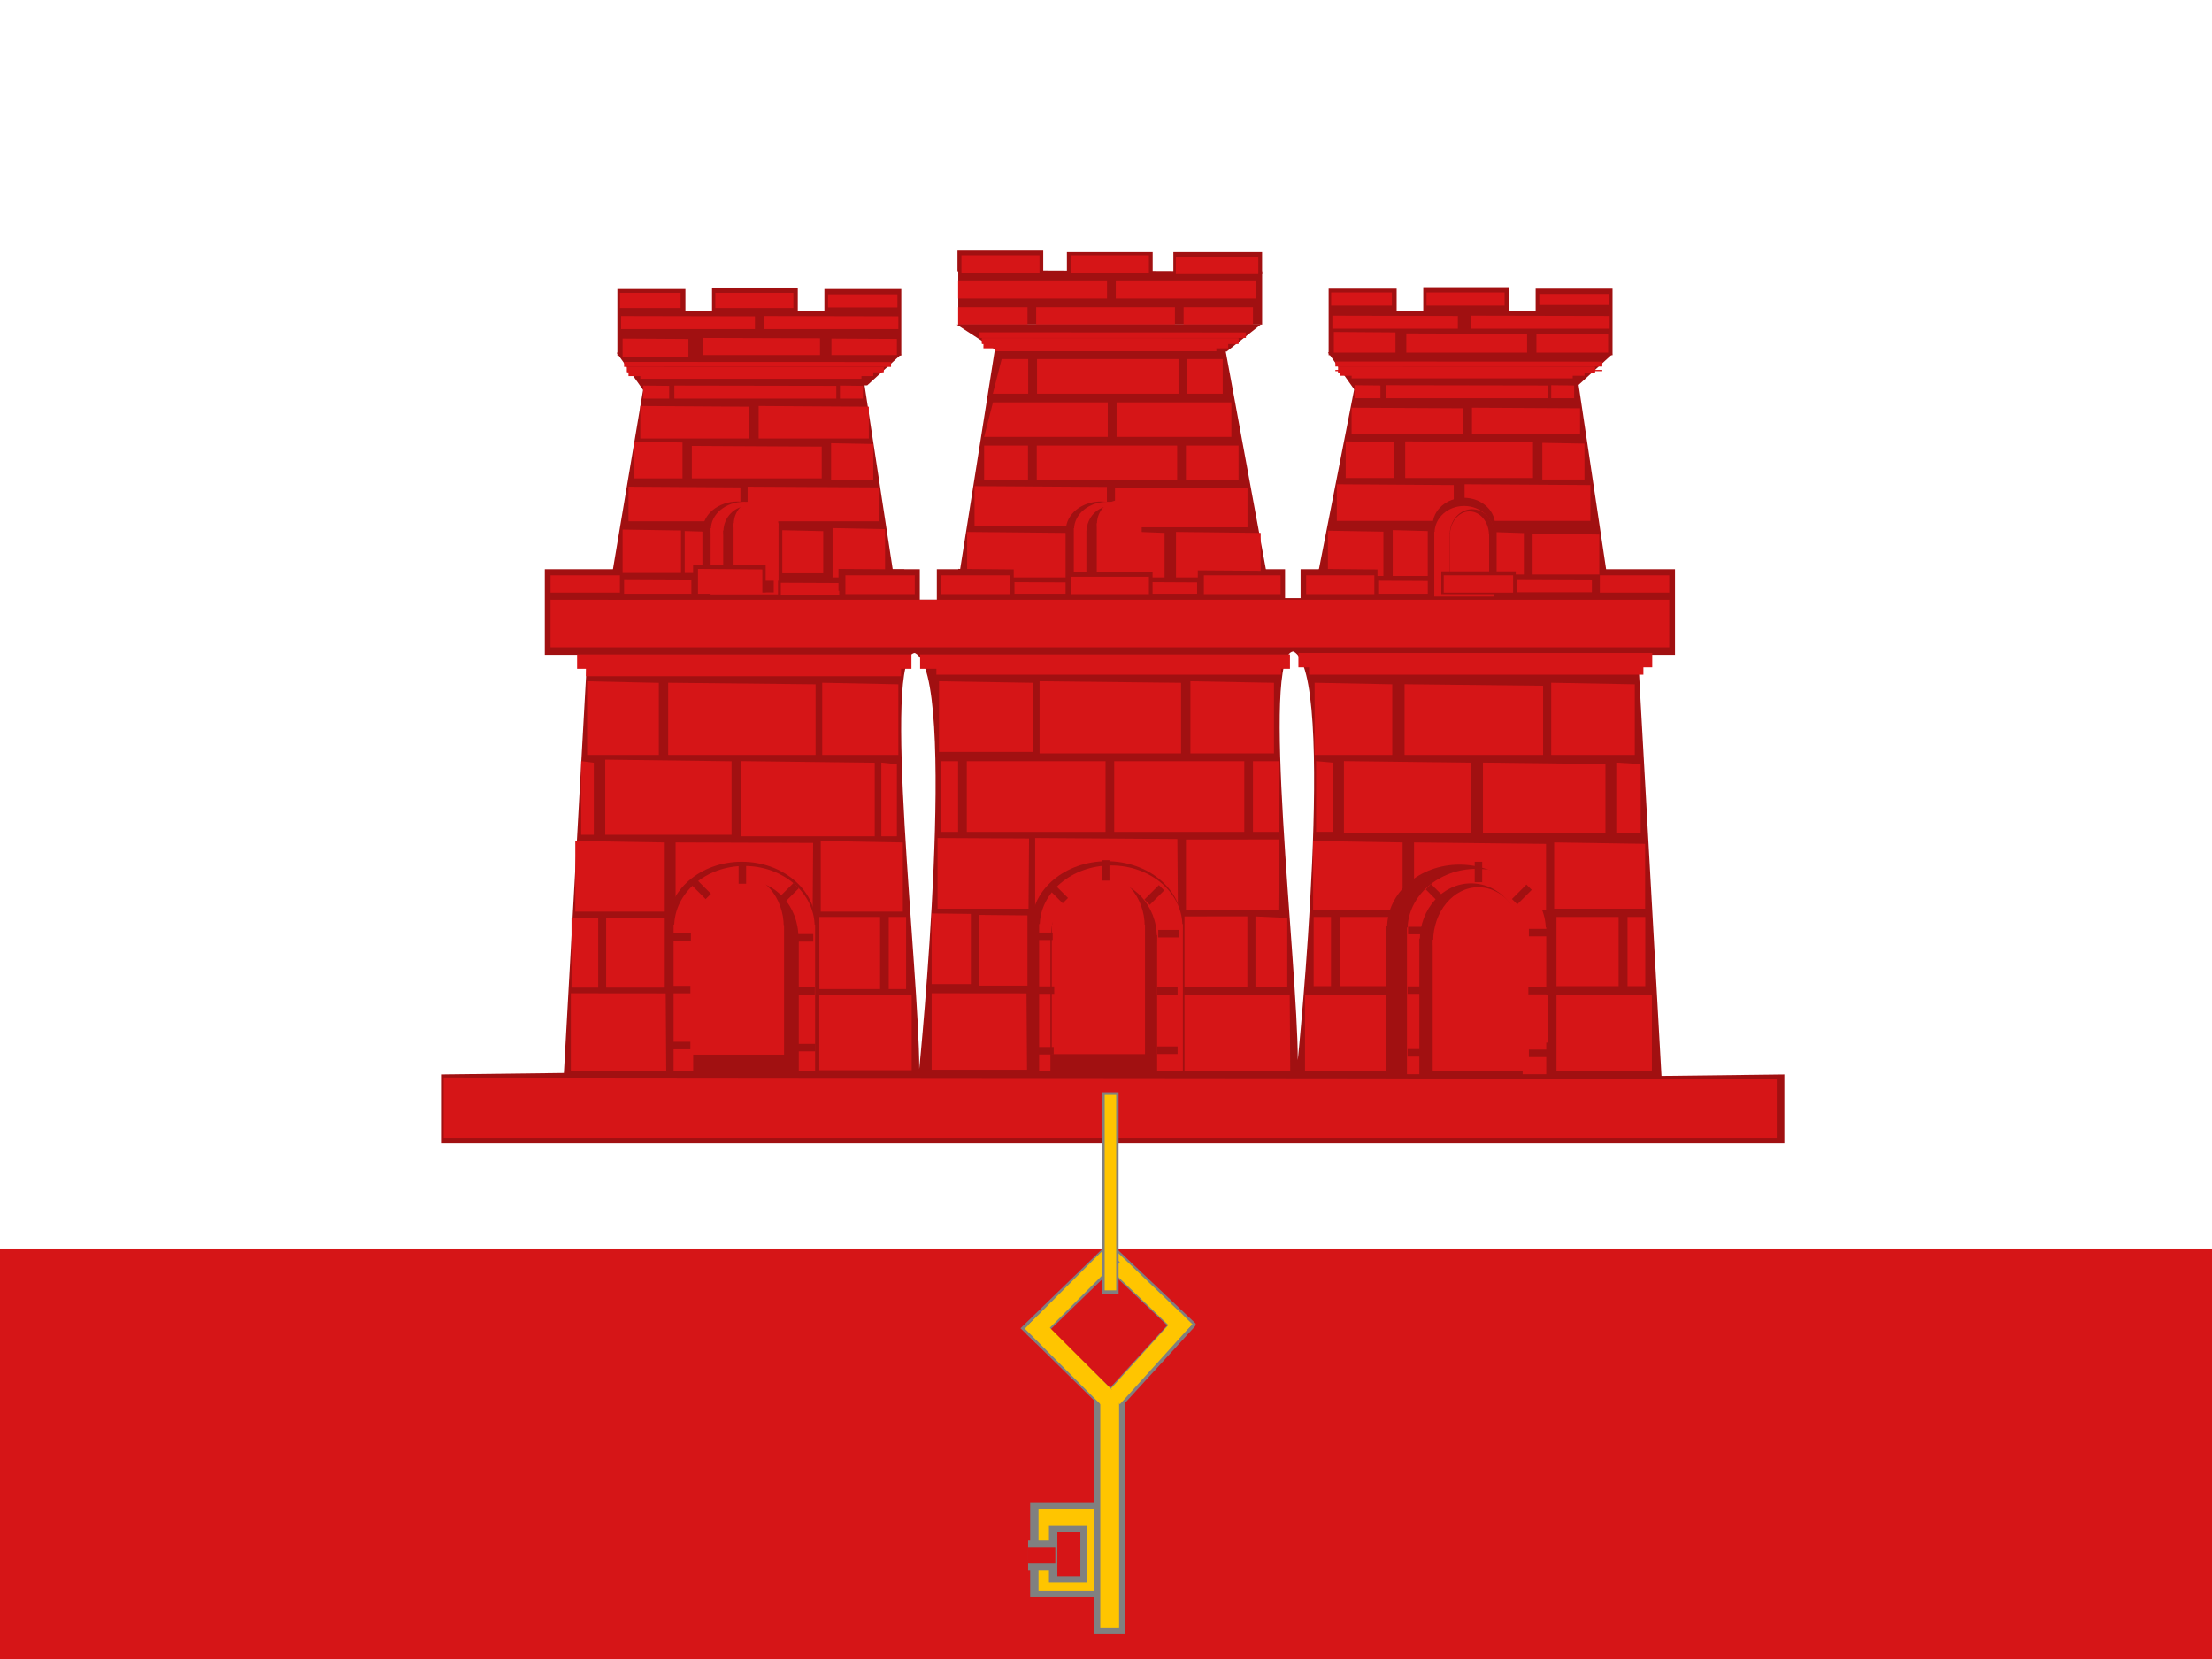
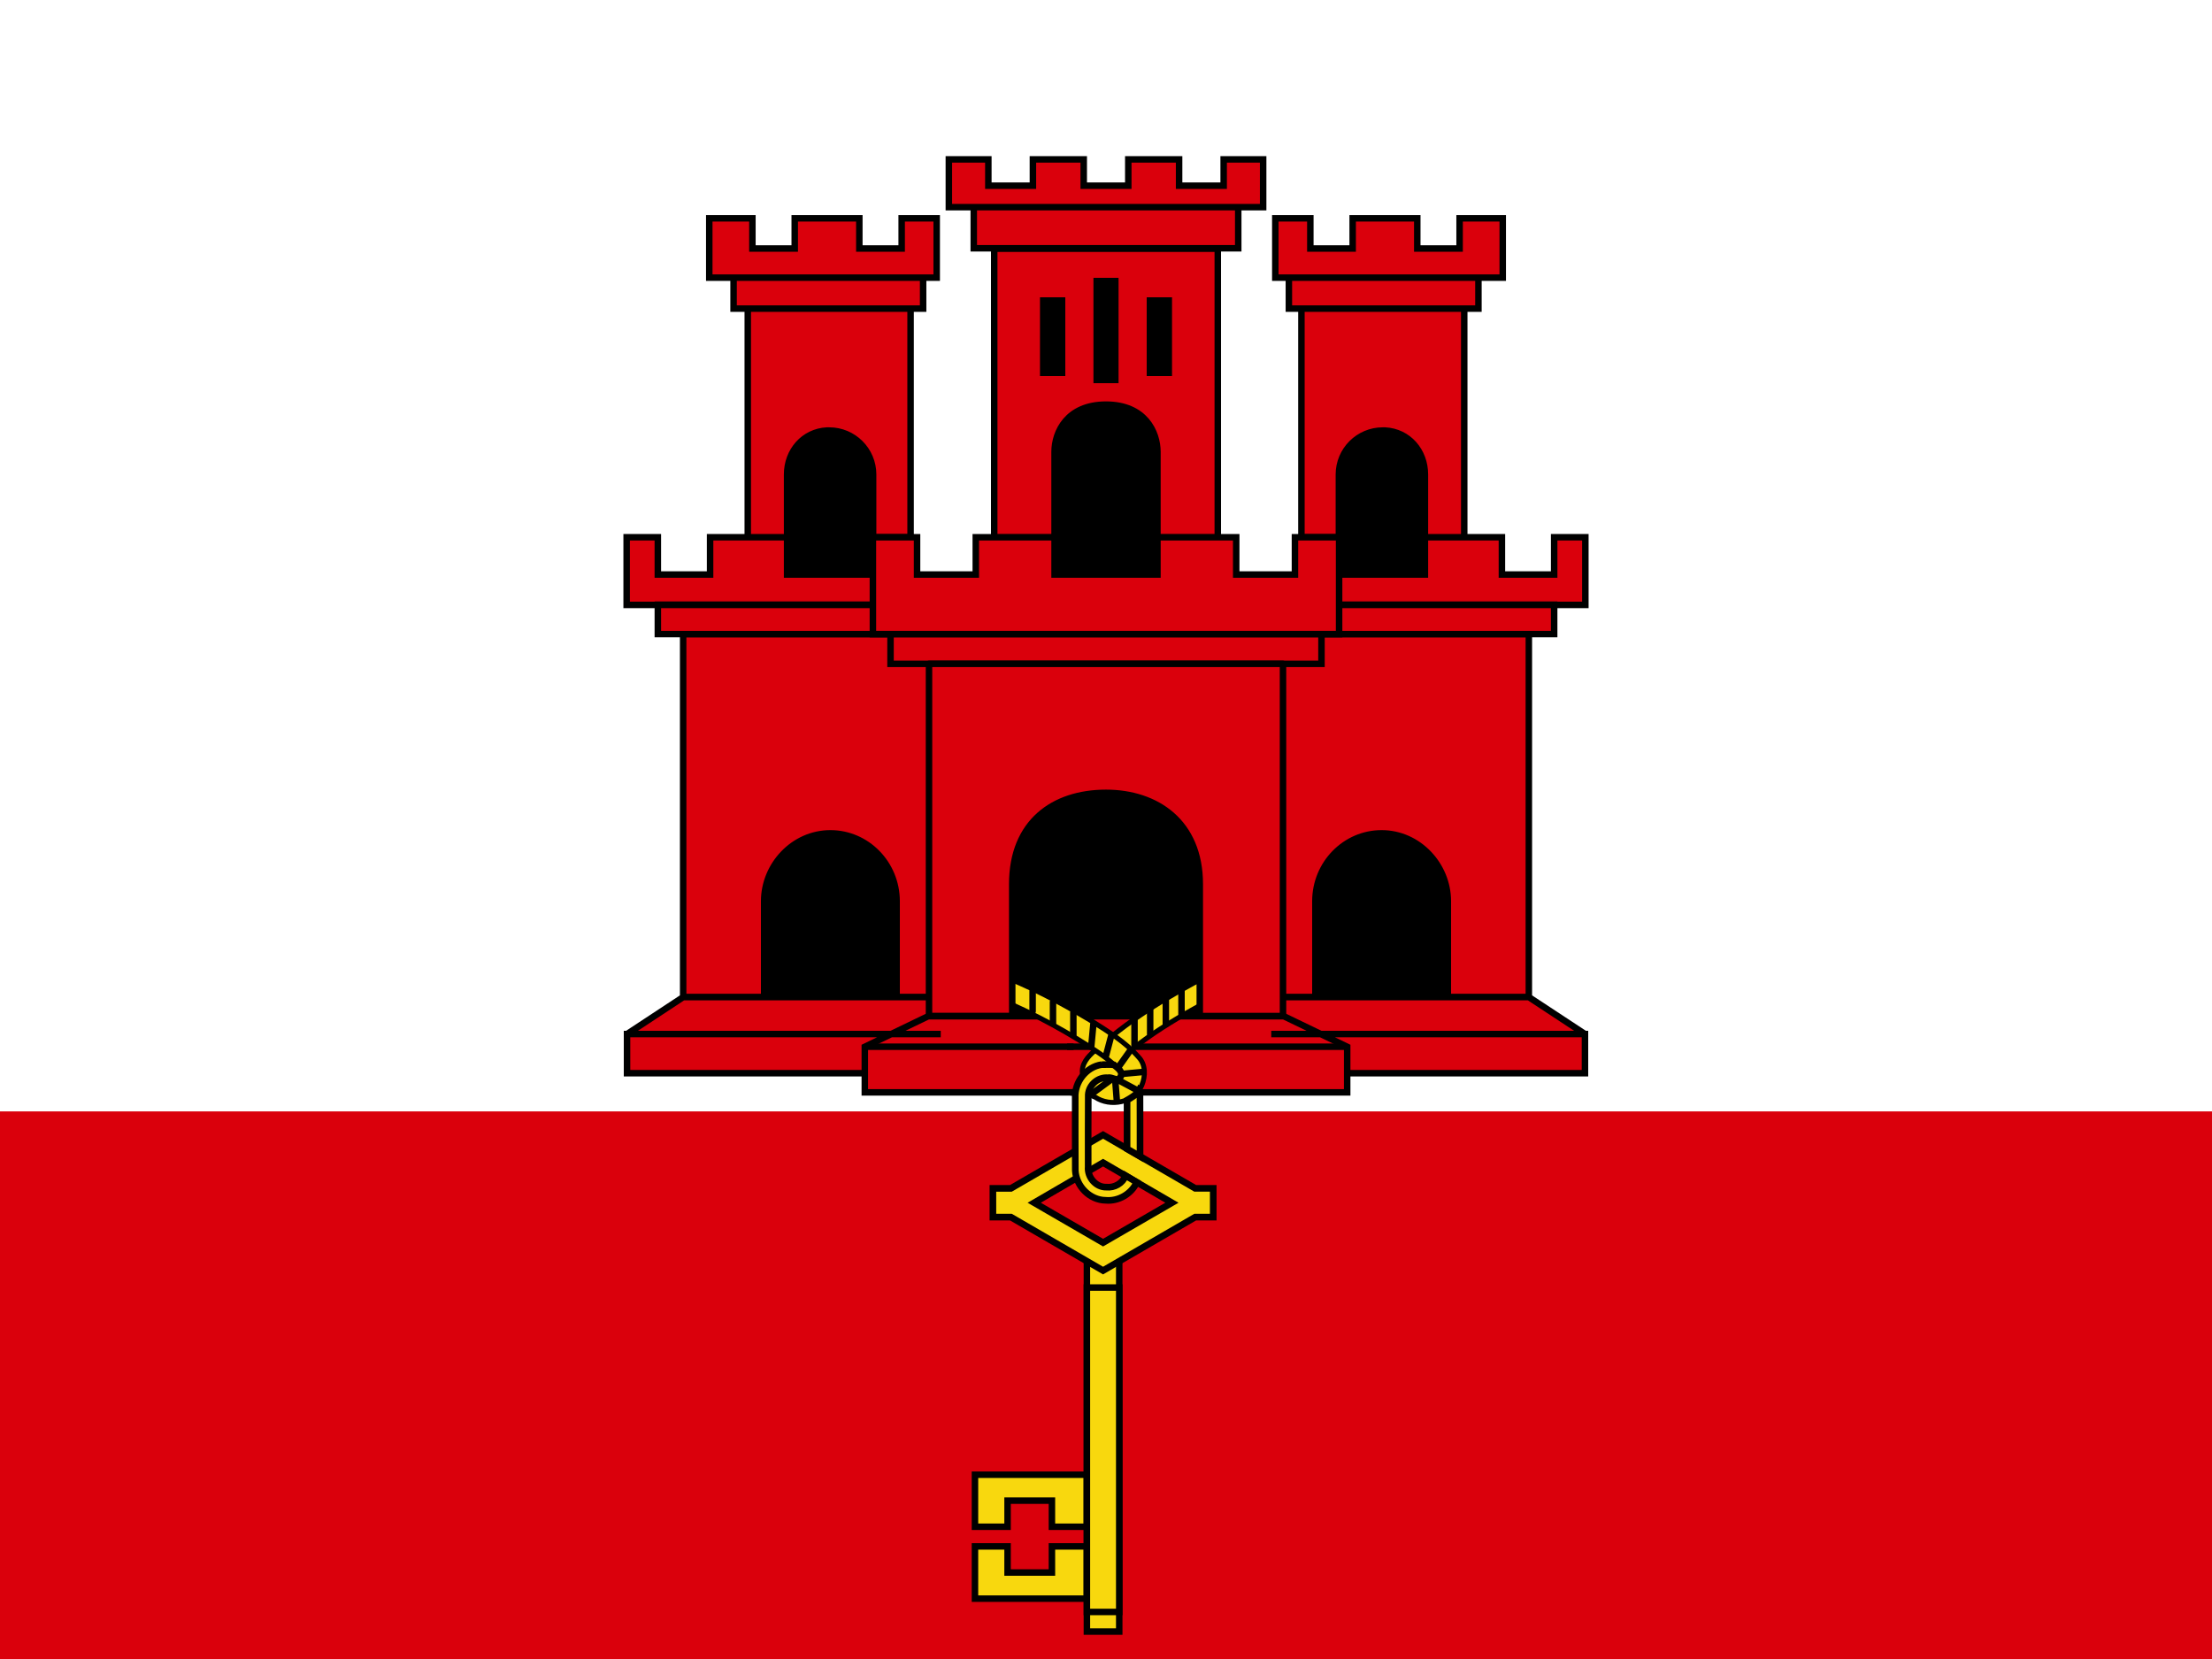
- <svg xmlns="http://www.w3.org/2000/svg" height="480" width="640">
-   <defs>
-     <clipPath id="a">
-       <path fill-opacity=".67" d="M-85.24 0h682.67v512H-85.24z" />
-     </clipPath>
-   </defs>
-   <g clip-path="url(#a)" transform="matrix(.94 0 0 .94 79.91 0)">
-     <path fill-rule="evenodd" fill="#fff" d="M-254.55 0h1021.8v510.88h-1021.8z" />
-     <path d="M405.2 175.1zm-71.913-62.795l-12.743 64.988 88.98-.91-9.56-64.07" fill="#a11011" />
-     <path fill-rule="evenodd" fill="#a11011" d="M276.15 77.584h27.31v6.827h-27.31zM243.38 77.584h26.398v6.827H243.38zM209.7 77.13h26.398v6.37H209.7z" />
-     <path d="M301.84 99.56zm-91.904-16.392v16.75h93.536V83.525l-93.536-.358M221.33 106.84l-10.926 69.082 94.438.458-12.743-69.082m2.96 66.43z" fill="#a11011" />
-     <path fill-rule="evenodd" fill="#d61517" d="M-256 384.54H768.2V512H-256z" />
-     <path fill-rule="evenodd" fill="#a11011" d="M82.674 175.2h347.88v26.356H82.674z" />
-     <path d="M95.91 198.65l-7.36 131.63-37.822.455v21.157h413.49v-21.157l-37.822.455-7.357-131.92-323.12-.628z" fill="#a11011" />
-     <path fill="#d61517" d="M204.56 234.3v21.755h5.338V234.3h-5.338m8.008 0v21.755h42.707V234.3h-42.707m45.377 0v21.755h40.038V234.3h-40.038m42.707 0v21.755h8.007V234.3h-8.008zM366.97 256.01zm-38.317-21.736v22.21h38.997v-21.736l-38.997-.475M316.67 306.19v23.548h29.36V306.19h-29.36m32.03 0v14.718h5.34V306.19h-5.34m37.37 0v14.718h5.338V306.19h-5.338m8.008 0v23.548h29.36V306.19h-29.36zM319.33 282.23v21.3h5.338v-21.3h-5.338m8.008 0v21.3h18.684v-21.3h-18.684zM394.07 282.23v21.3h19.135v-21.3H394.07m21.87 0v21.3h5.466v-21.3h-5.467zM317.91 201.89v5.78h102.92v-5.78H317.91zM101.56 282.68v21.3h18.04v-21.3h-18.04zM167.19 282.23v22.21h18.684v-22.21H167.19m21.354 0v22.21h5.338v-22.21h-5.338zM203.21 202.35v5.325h106.1v-5.325h-106.1zM95.343 202.81v5.325h97.002v-5.325H95.343z" />
-     <path d="M313.08 200.53c-10.186.754 1.348 96.04 1.367 125.75 0 0 12.182-119.51-1.367-125.75z" fill="#fff" />
-     <path fill="#d61517" d="M84.444 184.62v14.61h344.33v-14.61H84.444z" />
-     <path d="M196.57 200.98c-10.186.767 1.348 97.777 1.367 128.03 0 0 12.182-121.67-1.367-128.03z" fill="#fff" />
-     <path d="M90.9 282.68v21.3h8.217v-21.3H90.9zM90.693 305.73v24.03h29.36l-.16-24-29.2-.03m28.85 23.517zM454.7 349.85zM51.55 331.678v18.57h410.32v-18.173l-410.32-.397M167.16 306.19v23.226h28.45v-23.203l-28.45-.023m27.954 22.73zM201.75 305.73v23.548h29.36l-.16-23.52-29.2-.028m28.85 23.045zM279.58 306.19v23.548h32.547l-.16-23.52-32.388-.028m31.978 23.045zM139.48 256.45zm-38.208-22.626v23.12h38.887V234.32l-38.888-.495M97.684 256.46zm-3.806-22.18v22.664h3.874v-22.18l-3.874-.485M183.51 256.9zm-40.476-22.626v23.12h41.195V234.77l-41.196-.495M190.97 256.91zm-4.7-22.18v22.664h4.783v-22.18l-4.783-.485M346.23 279.7zm-27.06-20.845v21.3h27.54V259.31l-27.54-.455M420.87 279.26zm-27.507-19.954v20.39h27.996v-19.954l-27.997-.436M390.15 279.71zm-39.92-20.4v20.846h40.63v-20.4l-40.63-.445" fill="#d61517" />
-     <path d="M315.23 183.92zm-4.7-9.264v9.466h4.783v-9.264l-4.783-.202" fill="#fff" />
-     <path d="M325.23 255.57zm-5.147-21.29v21.755h5.238v-21.29l-5.237-.465M408.49 256.02zm-37.052-21.29v21.755h37.71v-21.29l-37.71-.465M419.86 256.02zm-7.383-21.29v21.755h7.514v-21.29l-7.513-.465M343.11 231.89zm-23.482-21.736v22.21h23.9v-21.736l-23.9-.475M389.21 231.9zm-41.894-21.29v21.755h42.64v-21.29l-42.64-.465M417.72 231.89zm-25.27-21.736v22.21h25.72v-21.736l-25.72-.475M201.75 281.15v21.755h12.066v-21.61l-12.066-.145m11.855 21.29zM216.31 281.61v21.755h14.93v-21.61l-14.93-.145m14.67 21.29zM279.58 282.07v21.755h19.348V282.05l-19.348.02m19.01 21.29zM311.04 303.36zm-9.62-21.29v21.755h9.79v-21.29l-9.79-.465M92.612 201.44v4.415h102.92v-4.415H92.612zM198.2 201.44v4.415h113.84v-4.415H198.2zM314.64 200.98v4.415h108.91v-4.415H314.64zM119.12 280.14zm-27.06-21.29v21.755h27.54v-21.29l-27.54-.465M192.44 280.14zm-24.824-21.29v21.755h25.265v-21.29l-25.264-.465M122.93 259.31v21.755h42.183l.16-21.61-42.343-.145m41.447 21.29zM203.57 257.94v21.755h27.996l.16-21.61-28.156-.145m27.507 21.29zM276.77 279.23zm-43.16-21.29v21.755h43.927l-.16-21.45-43.766-.306M280.03 258.4v21.755h28.45l.16-21.774-28.61.02m27.954 21.29zM232.42 230.99zm-28.402-21.29v21.755h28.906v-21.29l-28.906-.465M277.76 231.43zm-42.79-21.736v22.21h43.55v-21.736l-43.55-.475M306.67 231.43zm-25.27-21.736v22.21h25.72v-21.736l-25.72-.475" fill="#d61517" />
-     <path d="M186.73 182.38zM113 119.585l-10.926 64.988 88.98-.91-10.015-65.438" fill="#a11011" />
-     <path fill="#d61517" d="M220.62 123.84l-2.718 10.65h38.052v-10.65H220.62m38.052 0v10.65h35.334v-10.65h-35.334zM217.9 137.15v10.65h13.503v-10.65H217.9m16.204 0v10.65h43.21v-10.65h-43.21m45.91 0v10.65h16.204v-10.65h-16.204zM223.3 110.53l-2.722 10.65h10.887v-10.65H223.3m10.887 0v10.65h43.548v-10.65h-43.548m46.27 0v10.65h10.886v-10.65h-10.887zM209.9 86.565v5.325h45.832v-5.325H209.9m48.528 0v5.325h43.136v-5.325h-43.136zM209.9 94.553v5.325h21.354v-5.325H209.9m24.023 0v5.325h42.707v-5.325h-42.707m45.377 0v5.325h21.354v-5.325H279.3zM244.6 78.578v5.325h24.023v-5.325H244.6zM84.444 177.09v5.325h21.354v-5.325H84.444zM407.42 177.09v5.325h21.354v-5.325H407.42zM127.43 182.66zm-20.352-4.364v4.46h20.714v-4.365l-20.714-.094M172.99 183.13zm-17.67-3.735v3.817h17.984v-3.735l-17.983-.08" />
-     <path d="M203.25 184.34zm-5.147-10.6v10.832h5.238v-10.6l-5.237-.232" fill="#fff" />
-     <path d="M124.29 176.09zm-17.67-13.088v13.374h17.984v-13.088l-17.983-.286M134.91 176.1zm-9.172-12.643v12.92h9.335v-12.644l-9.335-.276M187.13 177.42zm-15.88-14.87v15.195h16.162v-14.87l-16.162-.325M168.16 176.18zm-12.38-12.98v13.264h12.6v-12.98l-12.6-.284" fill="#d61517" />
-     <path d="M192.98 181.7zm-19.905-6.591v6.734h20.258v-6.591l-20.258-.144M295.06 173.73zm-74.187-66.43l-11.383-7.384h93.534l-10.47 8.293" fill="#a11011" />
-     <path fill="#d61517" d="M210.92 78.578v5.325h24.023v-5.325H210.92zM276.91 79.033v5.325h25.388v-5.325H276.91z" />
-     <g fill="#d61517">
-       <path d="M288.207 108.076zm-66.875-1.692v1.73h68.05v-1.693l-68.05-.036" />
-       <path d="M291.718 107.166zm-74.03-1.692v1.73h75.332v-1.693l-75.333-.036" />
-       <path d="M294.834 105.8zm-77.61-1.692v1.73h78.974v-1.693l-78.974-.037" />
-       <path d="M294.834 105.8zm-77.61-1.692v1.73h78.974v-1.693l-78.974-.037M297.067 103.98zm-80.74-1.693v1.73h82.16v-1.693l-82.16-.037" />
+ <svg xmlns="http://www.w3.org/2000/svg" xmlns:xlink="http://www.w3.org/1999/xlink" height="480" width="640">
+   <path fill="#da000c" d="M0 0h640v480H0z" />
+   <path fill="#fff" d="M0 0h640v321.563H0z" />
+   <g transform="translate(-160) scale(1.875)" stroke="#000">
+     <g id="a" fill="#da000c" stroke-linecap="square">
+       <path fill="#000" stroke="none" d="M196.57 116.303h64v43.993h-64z" />
+       <path d="M229.82 153.865h-39.07l-8.66 5.7v6.04h47.73M213.47 128.594c5.624 0 10.218 4.69 10.218 10.47v14.78h7.343v-56h-40.28v56h12.5v-14.78c0-5.555 4.515-10.47 10.22-10.47z" />
+       <path fill="#000" stroke="none" d="M204.528 59.962h18.523v33.96H204.53z" />
+       <path d="M223 88.656h-16.21v-5.75h-11.884v5.75h-8.062v-5.75h-4.813v10.438H223m-36.156-.038h34.97v4.538h-34.97zM200.72 47.625v35.28h6.07V73.22c0-3.63 2.563-6.6 6.148-6.782.115-.006.226 0 .343 0a6.78 6.78 0 0 1 6.782 6.78v9.688h5.782v-35.28zM198.53 42.844v4.78h29.25v-4.78zM194.78 33.688v9.156h35.095v-9.157h-5.406v4.657h-6.532v-4.657h-9.97v4.657h-6.53v-4.657zM182.09 159.564H230M261 156.813h-32.438l-9.78 4.718v7.032H261" />
+       <path d="M218.77 161.52H262" stroke-linecap="butt" />
    </g>
-     <path d="M243.12 182.68zm-15.88-3.474v3.55h16.162v-3.474l-16.162-.076M283.21 182.68zm-13.644-3.474v3.55h13.887v-3.474l-13.887-.076M117.39 231.88zM95.696 209.7v22.664h22.08v-22.18l-22.08-.485M242.86 177.45zm-30.19-13.718v14.018h30.727v-13.718l-30.727-.3M302.57 177.45zm-25.61-13.718v14.018h26.065v-13.718l-26.065-.3M273.31 177.45zm-7.383-13.718v14.018h7.514v-13.718l-7.513-.3" fill="#d61517" />
-     <path d="M226.71 182.14zm-16.774-7.037v7.19h17.072v-7.036l-17.072-.154" fill="#a11011" />
-     <path fill="#d61517" d="M175.2 177.09v5.78h21.354v-5.78H175.2m29.36 0v5.78h21.355v-5.78H204.56z" />
-     <path d="M304.02 182.15zm-20.352-6.591v6.734h20.714v-6.591l-20.714-.144" fill="#a11011" />
-     <path d="M165.23 231.89zm-44.578-21.736v22.21h45.37v-21.736l-45.37-.475M191.1 231.89zm-23.035-21.736v22.21h23.444v-21.736l-23.445-.475M254.98 161.56zm-40.03-11.936v12.197h40.74v-11.935l-40.74-.26M298.21 162.01zm-40.03-11.936v12.197h40.74v-11.935l-40.74-.26" fill="#d61517" />
-     <path fill-rule="evenodd" fill="#a11011" d="M168.74 88.962h23.667v6.827H168.74zM134.15 88.507h26.398v7.737H134.15zM105.02 88.962h20.937v6.827H105.02z" />
-     <path d="M189.57 109.24zm-76.616 10.8l-8.146-11.472 87.616.455-10.497 9.576" fill="#a11011" />
-     <path fill="#d61517" d="M105.8 102.54v5.325h18.684v-5.325H105.8m21.354 0v5.325h42.707v-5.325h-42.706m45.377 0v5.325h18.685v-5.325H172.53zM105.8 90.138v4.68h18.684v-4.68H105.8m29.36 0v4.68h24.024v-4.68H135.16zM169.86 90.593v4.038h21.354v-4.037H169.86z" />
-     <path fill-rule="evenodd" fill="#a11011" d="M105.02 95.79h87.387v13.654H105.02z" />
-     <path d="M142.29 160.22zm-33.845-10.416v10.643h34.446V150.03l-34.445-.226M184.89 160.22zm-39.788-10.416v10.643h40.495V150.03l-40.495-.226M146.64 101.2zm-40.476-3.92v4.006h41.195v-3.92l-41.196-.085M124.8 147.01zm-14.54-11.046v11.287h14.798v-11.045l-14.797-.24M167.22 147.04zm-39.288-9.786v10h39.986v-9.786l-39.986-.214M183.55 147.47zm-12.75-11.046v11.287h12.976v-11.045l-12.976-.24M145.03 134.75zm-32.95-9.786v10h33.536v-9.786l-33.536-.214M181.82 134.75zm-33.32-9.786v10h33.912v-9.786l-33.913-.214M171.53 122.59zm-48.973-3.92v4.006H172.4v-3.92l-49.843-.085M180.46 122.59zm-6.936-3.92v4.006h7.06v-3.92l-7.06-.085M120.82 122.59zm-7.83-3.92v4.006h7.97v-3.92l-7.97-.085M190.79 101.2zm-40.553-3.92v4.006h41.273v-3.92l-41.273-.085M126.53 109.81zm-19.905-5.593v5.715h20.258v-5.592l-20.258-.123M166.76 109.17zm-35.263-5.147v5.26h35.89v-5.148l-35.89-.112M190.7 109.18zm-19.796-4.963v5.07h20.148v-4.96l-20.148-.11" fill="#d61517" />
-     <g fill="#d61517">
-       <path d="M178.967 116.536zm-66.875-1.505v1.54h68.05v-1.506l-68.05-.033" />
-       <path d="M182.478 115.727zm-74.03-1.506v1.54h75.332v-1.506l-75.333-.032" />
-       <path d="M185.594 114.512zm-77.61-1.505v1.538h78.974v-1.505l-78.974-.033" />
-       <path d="M185.594 114.512zm-77.61-1.505v1.538h78.974v-1.505l-78.974-.033M187.827 112.892zm-80.74-1.505v1.538h82.16v-1.505l-82.16-.033" />
+     <use height="100%" width="100%" xlink:href="#a" transform="matrix(-1 0 0 1 512 0)" />
+     <g fill="#f8d80e">
+       <g stroke-linecap="round">
+         <path d="M273.297 150.03c-2.654.884-5.053 2.37-7.47 3.754-3.1 1.83-6.106 3.827-8.903 6.1-.985.648-1.93 1.36-2.69 2.272-1.025.878-2.064 2.055-1.868 3.513.05.642.873-.756 1.414-.824a4.39 4.39 0 0 1 3.142-.47c1.27-1.34 2.91-2.237 4.325-3.407 3.004-2.244 6.236-4.17 9.525-5.962 1.148-.59 2.3-1.186 3.525-1.602l-1-3.375z" stroke-width=".768" />
+         <path d="M260.4 157.39v3.913M262.817 155.685v3.883M265.233 154.18v3.858M267.65 152.694v3.98" />
+         <path d="M238.89 150.156l-1.186 3.313c5.536 2.1 10.808 4.877 15.797 8.06 1.692 1.15 3.468 2.265 4.797 3.845.293.81-.514 1.49-1.314 1.244-.732-.25-1.453-.533-2.226-.005-1.107.503-2.106 2.14-.426 2.69 2.316 1.556 6.083.88 7.196-1.844.58-1.4.618-3.195-.508-4.344-2.063-2.364-4.797-4.008-7.42-5.672-4.69-2.82-9.574-5.374-14.707-7.288z" stroke-width=".768" />
+         <path d="M254.05 158.035l-.313 3.34M256.832 159.74l-.862 3.27M259.804 162.012l-1.808 2.537M260.715 168.18l-2.61-1.4M261.528 165.43l-2.995.28M257.665 169.765l-.205-2.633M256.568 166.756l-2.473 1.822M244.677 152.937v3.115M250.963 156.244v3.534M247.82 154.593v3.32" />
+       </g>
+       <path d="M235.78 227.563v8.03h5.032v-4.03h6.844v4.03h5.406v-8.03zm0 11.062v8.063h17.282v-8.063h-5.406v4.03h-6.844v-4.03z" />
+       <path d="M253.052 193.65h4.99v58.116h-4.99z" />
+       <path d="M253.052 198.68h4.99v50.06h-4.99z" />
+       <path d="M255.547 179.406l10.625 6.188-10.625 6.156-10.625-6.156zm-14.22 3.97h-2.78v4.436h2.78l14.22 8.25 14.22-8.25h2.78v-4.437h-2.78l-14.22-8.25z" stroke-width="1.024" />
+       <path d="M255.344 164.28c-2.42.34-4.226 2.73-4.094 5.135.01 3.738-.018 7.476.014 11.214.13 2.407 2.233 4.565 4.675 4.587 1.984.188 3.978-.972 4.81-2.78l-1.718-1.03c-.444 1.183-1.724 1.917-2.97 1.78-1.634.046-2.958-1.544-2.812-3.134.01-3.713-.02-7.428.015-11.14.09-1.516 1.535-2.755 3.048-2.6.626-.18 1.487.676 1.875-.063.583-.83-.415-1.477-.97-1.937-.613-.085-1.253-.008-1.874-.032zm5.78 3.907c-.395.746-1.215 1.19-1.874 1.58v7.514l2 1.157c-.008-3.204.016-6.408-.01-9.61-.033-.198-.01-.5-.115-.64z" stroke-width="1.024" />
    </g>
-     <path d="M354.19 182.67zm-14.986-3.92v4.006h15.252v-3.92l-15.252-.085M404.57 182.21zm-22.588-3.92v4.006h22.99v-3.92l-22.99-.085M406.89 176.57zm-20.167-12.305v12.574h20.525v-12.306l-20.525-.27M383.89 176.56zm-8.243-12.75v13.028h8.39v-12.75l-8.39-.28M340.5 176.99zm-16.775-13.642v13.94h17.073v-13.642l-17.073-.298M354.26 176.99zm-10.59-13.826v14.128h10.778v-13.826l-10.78-.302" fill="#d61517" />
-     <path d="M338.66 183.03zm-17.67-7.928v8.1h17.984v-7.926l-17.983-.174" fill="#a11011" />
-     <path fill="#d61517" d="M285.54 177.09v5.78h23.613v-5.78H285.54m31.484 0v5.78h20.99v-5.78h-20.99zM298.25 162.01zm-38.132-11.936v12.197h38.81v-11.935l-38.81-.26" />
-     <path fill-rule="evenodd" fill="#a11011" d="M387.66 88.852h23.667v6.827H387.66zM353.07 88.397h26.398v7.737H353.07zM323.94 88.852h20.937v6.827H323.94z" />
-     <path d="M408.49 109.13zm-76.616 10.8l-8.146-11.472 87.617.455-10.497 9.576" fill="#a11011" />
-     <path fill="#d61517" d="M324.72 102.43v5.325h18.684v-5.325H324.72m21.354 0v5.325h42.707v-5.325h-42.706m45.377 0v5.325h18.685v-5.325H391.45zM324.72 90.027v4.038h18.684v-4.038H324.72m29.36 0v4.038h24.024v-4.038H354.08zM388.78 90.483v3.394h21.354v-3.394H388.78z" />
-     <path fill-rule="evenodd" fill="#a11011" d="M323.94 95.68h87.387v13.653H323.94z" />
-     <path d="M361.83 160.1zm-35.372-11.046v11.287h36v-11.045l-36-.24M403.84 160.1zm-38.055-11.046v11.287h38.73v-11.045l-38.73-.24M363.04 101.09zm-37.946-3.92v4.006h38.62v-3.92l-38.62-.085M343.73 146.9zm-14.54-11.046v11.287h14.798v-11.045l-14.797-.24M386.16 146.9zm-38.655-11.046v11.287h39.342v-11.045l-39.342-.24M402.47 147.35zm-12.75-11.046v11.287h12.976v-11.045l-12.976-.24M364.59 133.39zm-33.583-7.896v8.068h34.18v-7.896l-34.18-.172M400.75 133.39zm-32.688-7.896v8.068h33.27v-7.896l-33.27-.172M390.45 122.48zm-48.973-3.92v4.006h49.843v-3.92l-49.843-.085M399.39 122.48zm-6.936-3.92v4.006h7.06v-3.92l-7.06-.085M339.75 122.48zm-7.83-3.92v4.006h7.97v-3.92l-7.97-.085M409.69 101.09zm-41.818-3.92v4.006h42.56v-3.92l-42.56-.085M344.19 108.4zm-18.64-6.223v6.36h18.97v-6.224l-18.97-.136M384.38 108.41zm-36.528-5.777v5.903h37.177v-5.777l-37.178-.127M409.59 108.41zm-21.694-5.593v5.715h22.08v-5.592l-22.08-.123" fill="#d61517" />
-     <g fill="#d61517">
-       <path d="M397.895 116.425zm-66.875-1.505v1.538h68.05v-1.505l-68.05-.033" />
-       <path d="M401.406 115.616zm-74.03-1.506v1.538h75.332v-1.505l-75.333-.032" />
-       <path d="M404.522 114.4zm-77.61-1.504v1.538h78.974v-1.505l-78.974-.034" />
-       <path d="M404.522 114.4zm-77.61-1.504v1.538h78.974v-1.505l-78.974-.034M406.755 112.78zm-80.74-1.504v1.538h82.16v-1.505l-82.16-.034" />
+     <g fill="#da000c">
+       <path fill="#000" stroke="none" d="M240.803 38.35h29.33v53.256h-29.33z" />
+       <path d="M238.75 38.375v44.563h9.313v-13.22c0-3.048 1.952-7.28 7.937-7.28s7.938 4.232 7.938 7.28v13.22h9.312V38.374zm15.813 5h2.875v15.25h-2.875zm-8.25 3h2.906V57.53h-2.907zm16.468 0h2.908V57.53h-2.907zM235.594 31.97v6.343h40.812v-6.344zM231.75 24.594v7.375h48.5v-7.376h-6.094v4.062h-6.875v-4.062h-7.842v4.062h-6.875v-4.062h-7.844v4.062h-6.876v-4.062zM222.75 97.844v4.594h66.5v-4.594z" />
+       <path d="M220.03 82.906v14.938h71.94V82.906h-6.814v5.75h-9.062v-5.75h-12.156v5.75h-15.875v-5.75h-12.157v5.75h-9.062v-5.75z" />
+       <path d="M228.688 102.438v54.343h12.843v-20.343c0-9.582 6.398-14.093 14.47-14.093 7.76 0 14.47 4.51 14.47 14.094v20.343h12.842v-54.343z" stroke-linejoin="round" />
    </g>
-     <g fill="#d61517">
-       <path d="M397.895 115.162zm-66.875-.383v.39h68.05v-.383l-68.05-.008" />
-       <path d="M401.406 114.956zm-74.03-.384v.392h75.332v-.383l-75.333-.007" />
-       <path d="M404.522 114.646zm-77.61-.383v.392h78.974v-.383l-78.974-.01" />
-       <path d="M404.522 114.646zm-77.61-.383v.392h78.974v-.383l-78.974-.01M406.755 114.234zm-80.74-.383v.392h82.16v-.383l-82.16-.01" />
-     </g>
-     <path fill-rule="evenodd" fill="gray" d="M232.07 462.6h19.954v28.965H232.07z" />
-     <path fill-rule="evenodd" fill="#ffc500" d="M234.64 464.54h17.38v25.103h-17.38z" />
-     <path fill-rule="evenodd" fill="gray" d="M237.86 469.68h11.586v17.38H237.86z" />
-     <path fill-rule="evenodd" fill="#d61517" d="M240.44 471.62h7.08v13.517h-7.08z" />
-     <g fill-rule="evenodd" stroke-width="1pt">
-       <path fill="gray" d="M231.443 474.208h7.724v9.01h-7.724z" />
-       <path fill="#d61517" d="M231.443 476.134h8.367v5.15h-8.367z" />
-     </g>
-     <g fill-rule="evenodd" stroke-width="1pt">
-       <path fill="gray" d="M261.382 502.994h-9.656v-75.312h9.656z" />
-       <path fill="#ffc500" d="M259.445 501.068h-5.793v-71.45h5.793z" />
-     </g>
-     <path fill-rule="evenodd" fill="gray" d="M283.112 407.475l-4.69 4.442-25.197-23.854 4.69-4.442z" />
-     <path fill-rule="evenodd" fill="gray" d="M261.015 432.113l-4.433-4.854 21.935-24.02 4.433 4.856z" />
-     <path fill-rule="evenodd" fill="#ffc500" d="M254.326 388.39l3.834-3.676 23.857 22.875-3.834 3.676z" />
-     <path fill-rule="evenodd" fill="#ffc500" d="M259.698 432.207l-3.55-3.928 22.09-24.446 3.552 3.93z" />
-     <path fill-rule="evenodd" fill="gray" d="M230.87 410.55l4.432-4.357 21.936 21.557-4.434 4.357z" />
-     <path fill-rule="evenodd" fill="gray" d="M254.87 383.84l4.8 4.654-25.773 25.005-4.798-4.657z" />
-     <path fill-rule="evenodd" fill="#ffc500" d="M235.31 411.494l-3.738-3.74 23.268-23.268 3.74 3.74z" />
-     <path fill-rule="evenodd" fill="gray" d="M254.14 336.22h5.15v62.156h-5.15z" />
-     <path fill-rule="evenodd" fill="#ffc500" d="M255.01 337.05h3.54v60.114h-3.54zM230.432 408.962l3.992-3.99 24.837 24.836-3.99 3.99z" />
-     <g fill-rule="evenodd" transform="matrix(1.3 0 0 1.06 -279.63 -7.67)" stroke-width="1pt" fill="#a11011">
-       <path d="M477.98 275.98h34.57v44.3h-34.57z" />
-       <rect ry="18.298" height="36.596" width="34.311" y="258.3" x="478.13" />
-     </g>
-     <g fill-rule="evenodd" transform="matrix(1.24 0 0 1.02 -244.64 3.97)" stroke-width="1pt" fill="#d61517">
-       <path d="M477.98 275.98h34.57v44.3h-34.57z" />
-       <rect ry="18.298" height="36.596" width="34.311" y="258.3" x="478.13" />
-     </g>
-     <g fill-rule="evenodd" transform="matrix(.92 0 0 .96 -87.88 23.93)" stroke-width="1pt" fill="#a11011">
-       <path d="M477.98 275.98h34.57v44.3h-34.57z" />
-       <rect ry="18.298" height="36.596" width="34.311" y="258.3" x="478.13" />
-     </g>
-     <path fill-rule="evenodd" fill="#d61517" d="M355.98 289.23h28.04v40.45h-28.04z" />
-     <rect fill-rule="evenodd" ry="16.707" height="33.414" width="27.829" y="273.09" x="356.11" fill="#d61517" />
-     <g fill-rule="evenodd" transform="matrix(1.35 0 0 1.06 -412.97 -8.72)" stroke-width="1pt" fill="#a11011">
-       <path d="M477.98 275.98h34.57v44.3h-34.57z" />
-       <rect ry="18.298" height="36.596" width="34.311" y="258.3" x="478.13" />
-     </g>
-     <g fill-rule="evenodd" transform="matrix(1.28 0 0 1.02 -376.99 2.92)" stroke-width="1pt" fill="#d61517">
-       <path d="M477.98 275.98h34.57v44.3h-34.57z" />
-       <rect ry="18.298" height="36.596" width="34.311" y="258.3" x="478.13" />
-     </g>
-     <g fill-rule="evenodd" transform="matrix(.95 0 0 .96 -215.77 22.88)" stroke-width="1pt" fill="#a11011">
-       <path d="M477.98 275.98h34.57v44.3h-34.57z" />
-       <rect ry="18.298" height="36.596" width="34.311" y="258.3" x="478.13" />
-     </g>
-     <g fill-rule="evenodd" transform="matrix(.83 0 0 .9 -158 36.21)" stroke-width="1pt" fill="#d61517">
-       <path d="M477.98 275.98h34.57v44.3h-34.57z" />
-       <rect ry="18.298" height="36.596" width="34.311" y="258.3" x="478.13" />
-     </g>
-     <g fill-rule="evenodd" transform="matrix(1.33 0 0 1.06 -515.42 -8.56)" stroke-width="1pt" fill="#a11011">
-       <path d="M477.98 275.98h34.57v44.3h-34.57z" />
-       <rect ry="18.298" height="36.596" width="34.311" y="258.3" x="478.13" />
-     </g>
-     <g fill-rule="evenodd" transform="matrix(1.26 0 0 1.02 -479.94 3.08)" stroke-width="1pt" fill="#d61517">
-       <path d="M477.98 275.98h34.57v44.3h-34.57z" />
-       <rect ry="18.298" height="36.596" width="34.311" y="258.3" x="478.13" />
-     </g>
-     <g fill-rule="evenodd" transform="matrix(.94 0 0 .96 -320.95 23.04)" stroke-width="1pt" fill="#a11011">
-       <path d="M477.98 275.98h34.57v44.3h-34.57z" />
-       <rect ry="18.298" height="36.596" width="34.311" y="258.3" x="478.13" />
-     </g>
-     <g fill-rule="evenodd" transform="matrix(.82 0 0 .9 -263.97 36.37)" stroke-width="1pt" fill="#d61517">
-       <path d="M477.98 275.98h34.57v44.3h-34.57z" />
-       <rect ry="18.298" height="36.596" width="34.311" y="258.3" x="478.13" />
-     </g>
-     <path d="M233.03 322.27v2.312h6.294v-2.312h-6.294zM121.19 320.66v2.312h6.294v-2.312h-6.294zM121.19 303.44v2.312h6.294v-2.312h-6.294zM121.35 287.19v2.312h6.294v-2.312h-6.294zM159.65 321.3v2.312h6.294V321.3h-6.294zM159.49 303.92v2.312h6.294v-2.312h-6.294zM159.01 287.51v2.312h6.294v-2.312h-6.294zM242.09 278.03l1.635-1.635-4.45-4.45-1.635 1.635 4.45 4.45zM271.16 322.11v2.312h6.294v-2.312h-6.294zM233.19 303.6v2.312h6.294V303.6h-6.294zM232.71 287.03v2.312h6.294v-2.312h-6.294zM271.16 303.92v2.312h6.294v-2.312h-6.294zM271.49 286.22v2.312h6.294v-2.312h-6.294zM348.24 322.91v2.312h6.294v-2.312h-6.294zM348.24 303.6v2.312h6.294V303.6h-6.294zM348.4 285.26v2.312h6.294v-2.312H348.4zM385.58 323.07v2.312h6.294v-2.312h-6.294zM385.42 303.76v2.312h6.294v-2.312h-6.294zM385.58 285.9v2.312h6.294V285.9h-6.294z" fill="#a11011" />
-     <g fill-rule="evenodd" transform="matrix(.56 0 0 .46 88.21 34.4)" stroke-width="1pt" fill="#a11011">
-       <path d="M477.98 275.98h34.57v44.3h-34.57z" />
-       <rect ry="18.298" height="36.596" width="34.311" y="258.3" x="478.13" />
-     </g>
-     <g fill-rule="evenodd" transform="matrix(.53 0 0 .45 103.13 39.5)" stroke-width="1pt" fill="#d61517">
-       <path d="M477.98 275.98h34.57v44.3h-34.57z" />
-       <rect ry="18.298" height="36.596" width="34.311" y="258.3" x="478.13" />
-     </g>
-     <g fill-rule="evenodd" transform="matrix(.4 0 0 .42 169.98 48.25)" stroke-width="1pt" fill="#a11011">
-       <path d="M477.98 275.98h34.57v44.3h-34.57z" />
-       <rect ry="18.298" height="36.596" width="34.311" y="258.3" x="478.13" />
-     </g>
-     <g fill-rule="evenodd" transform="matrix(.35 0 0 .4 193.94 54.09)" stroke-width="1pt" fill="#d61517">
-       <path d="M477.98 275.98h34.57v44.3h-34.57z" />
-       <rect ry="18.298" height="36.596" width="34.311" y="258.3" x="478.13" />
-     </g>
-     <path d="M371.21 265.24h-2.312v6.294h2.312v-6.294zM273.33 274.06l-1.635-1.635-4.45 4.45 1.635 1.635 4.45-4.45zM386.46 273.9l-1.635-1.635-4.45 4.45 1.635 1.635 4.45-4.45zM358.27 278.19l1.635-1.635-4.45-4.45-1.635 1.635 4.45 4.45zM129.37 270.66l-1.635 1.635 4.45 4.45 1.635-1.635-4.45-4.45zM256.48 264.76h-2.312v6.294h2.312v-6.294zM142.33 272.02h2.312v-6.294h-2.312v6.294zM154.77 276.23l1.635 1.635 4.45-4.45-1.635-1.635-4.45 4.45zM358.63 175.86v7.006h22.902v-7.006H358.63z" fill="#a11011" />
-     <path fill="#d61517" d="M359.37 177.09v5.325h21.354v-5.325H359.37z" />
-     <g fill-rule="evenodd" stroke-width="1pt">
-       <g transform="matrix(.63 0 0 .48 -58.15 30.37)" fill="#a11011">
-         <path d="M477.98 275.98h34.57v44.3h-34.57z" />
-         <rect ry="18.298" height="36.596" width="34.311" y="258.3" x="478.13" />
-       </g>
-       <g transform="matrix(.6 0 0 .46 -41.28 35.62)" fill="#d61517">
-         <path d="M477.98 275.98h34.57v44.3h-34.57z" />
-         <rect ry="18.298" height="36.596" width="34.311" y="258.3" x="478.13" />
-       </g>
-       <g transform="matrix(.45 0 0 .43 34.29 44.63)" fill="#a11011">
-         <path d="M477.98 275.98h34.57v44.3h-34.57z" />
-         <rect ry="18.298" height="36.596" width="34.311" y="258.3" x="478.13" />
-       </g>
-       <g transform="matrix(.4 0 0 .4 61.38 50.65)" fill="#d61517">
-         <path d="M477.98 275.98h34.57v44.3h-34.57z" />
-         <rect ry="18.298" height="36.596" width="34.311" y="258.3" x="478.13" />
-       </g>
-     </g>
-     <path d="M244.32 176.14v7.006h25.424v-7.006H244.32z" fill="#a11011" />
-     <path fill="#d61517" d="M244.6 177.55v5.325h24.023v-5.325H244.6z" />
-     <g fill-rule="evenodd" stroke-width="1pt">
-       <g transform="matrix(.63 0 0 .48 -169.94 30.37)" fill="#a11011">
-         <path d="M477.98 275.98h34.57v44.3h-34.57z" />
-         <rect ry="18.298" height="36.596" width="34.311" y="258.3" x="478.13" />
-       </g>
-       <g transform="matrix(.6 0 0 .46 -153.07 35.62)" fill="#d61517">
-         <path d="M477.98 275.98h34.57v44.3h-34.57z" />
-         <rect ry="18.298" height="36.596" width="34.311" y="258.3" x="478.13" />
-       </g>
-       <g transform="matrix(.45 0 0 .43 -77.5 44.63)" fill="#a11011">
-         <path d="M477.98 275.98h34.57v44.3h-34.57z" />
-         <rect ry="18.298" height="36.596" width="34.311" y="258.3" x="478.13" />
-       </g>
-       <g transform="matrix(.4 0 0 .4 -50.41 50.65)" fill="#d61517">
-         <path d="M477.98 275.98h34.57v44.3h-34.57z" />
-         <rect ry="18.298" height="36.596" width="34.311" y="258.3" x="478.13" />
-       </g>
-     </g>
-     <path d="M128.32 173.9v8.407h22.342V173.9H128.32z" fill="#a11011" />
-     <path d="M149.29 182.59zm-19.458-7.482v7.645h19.803v-7.482l-19.803-.162" fill="#d61517" />
  </g>
</svg>
